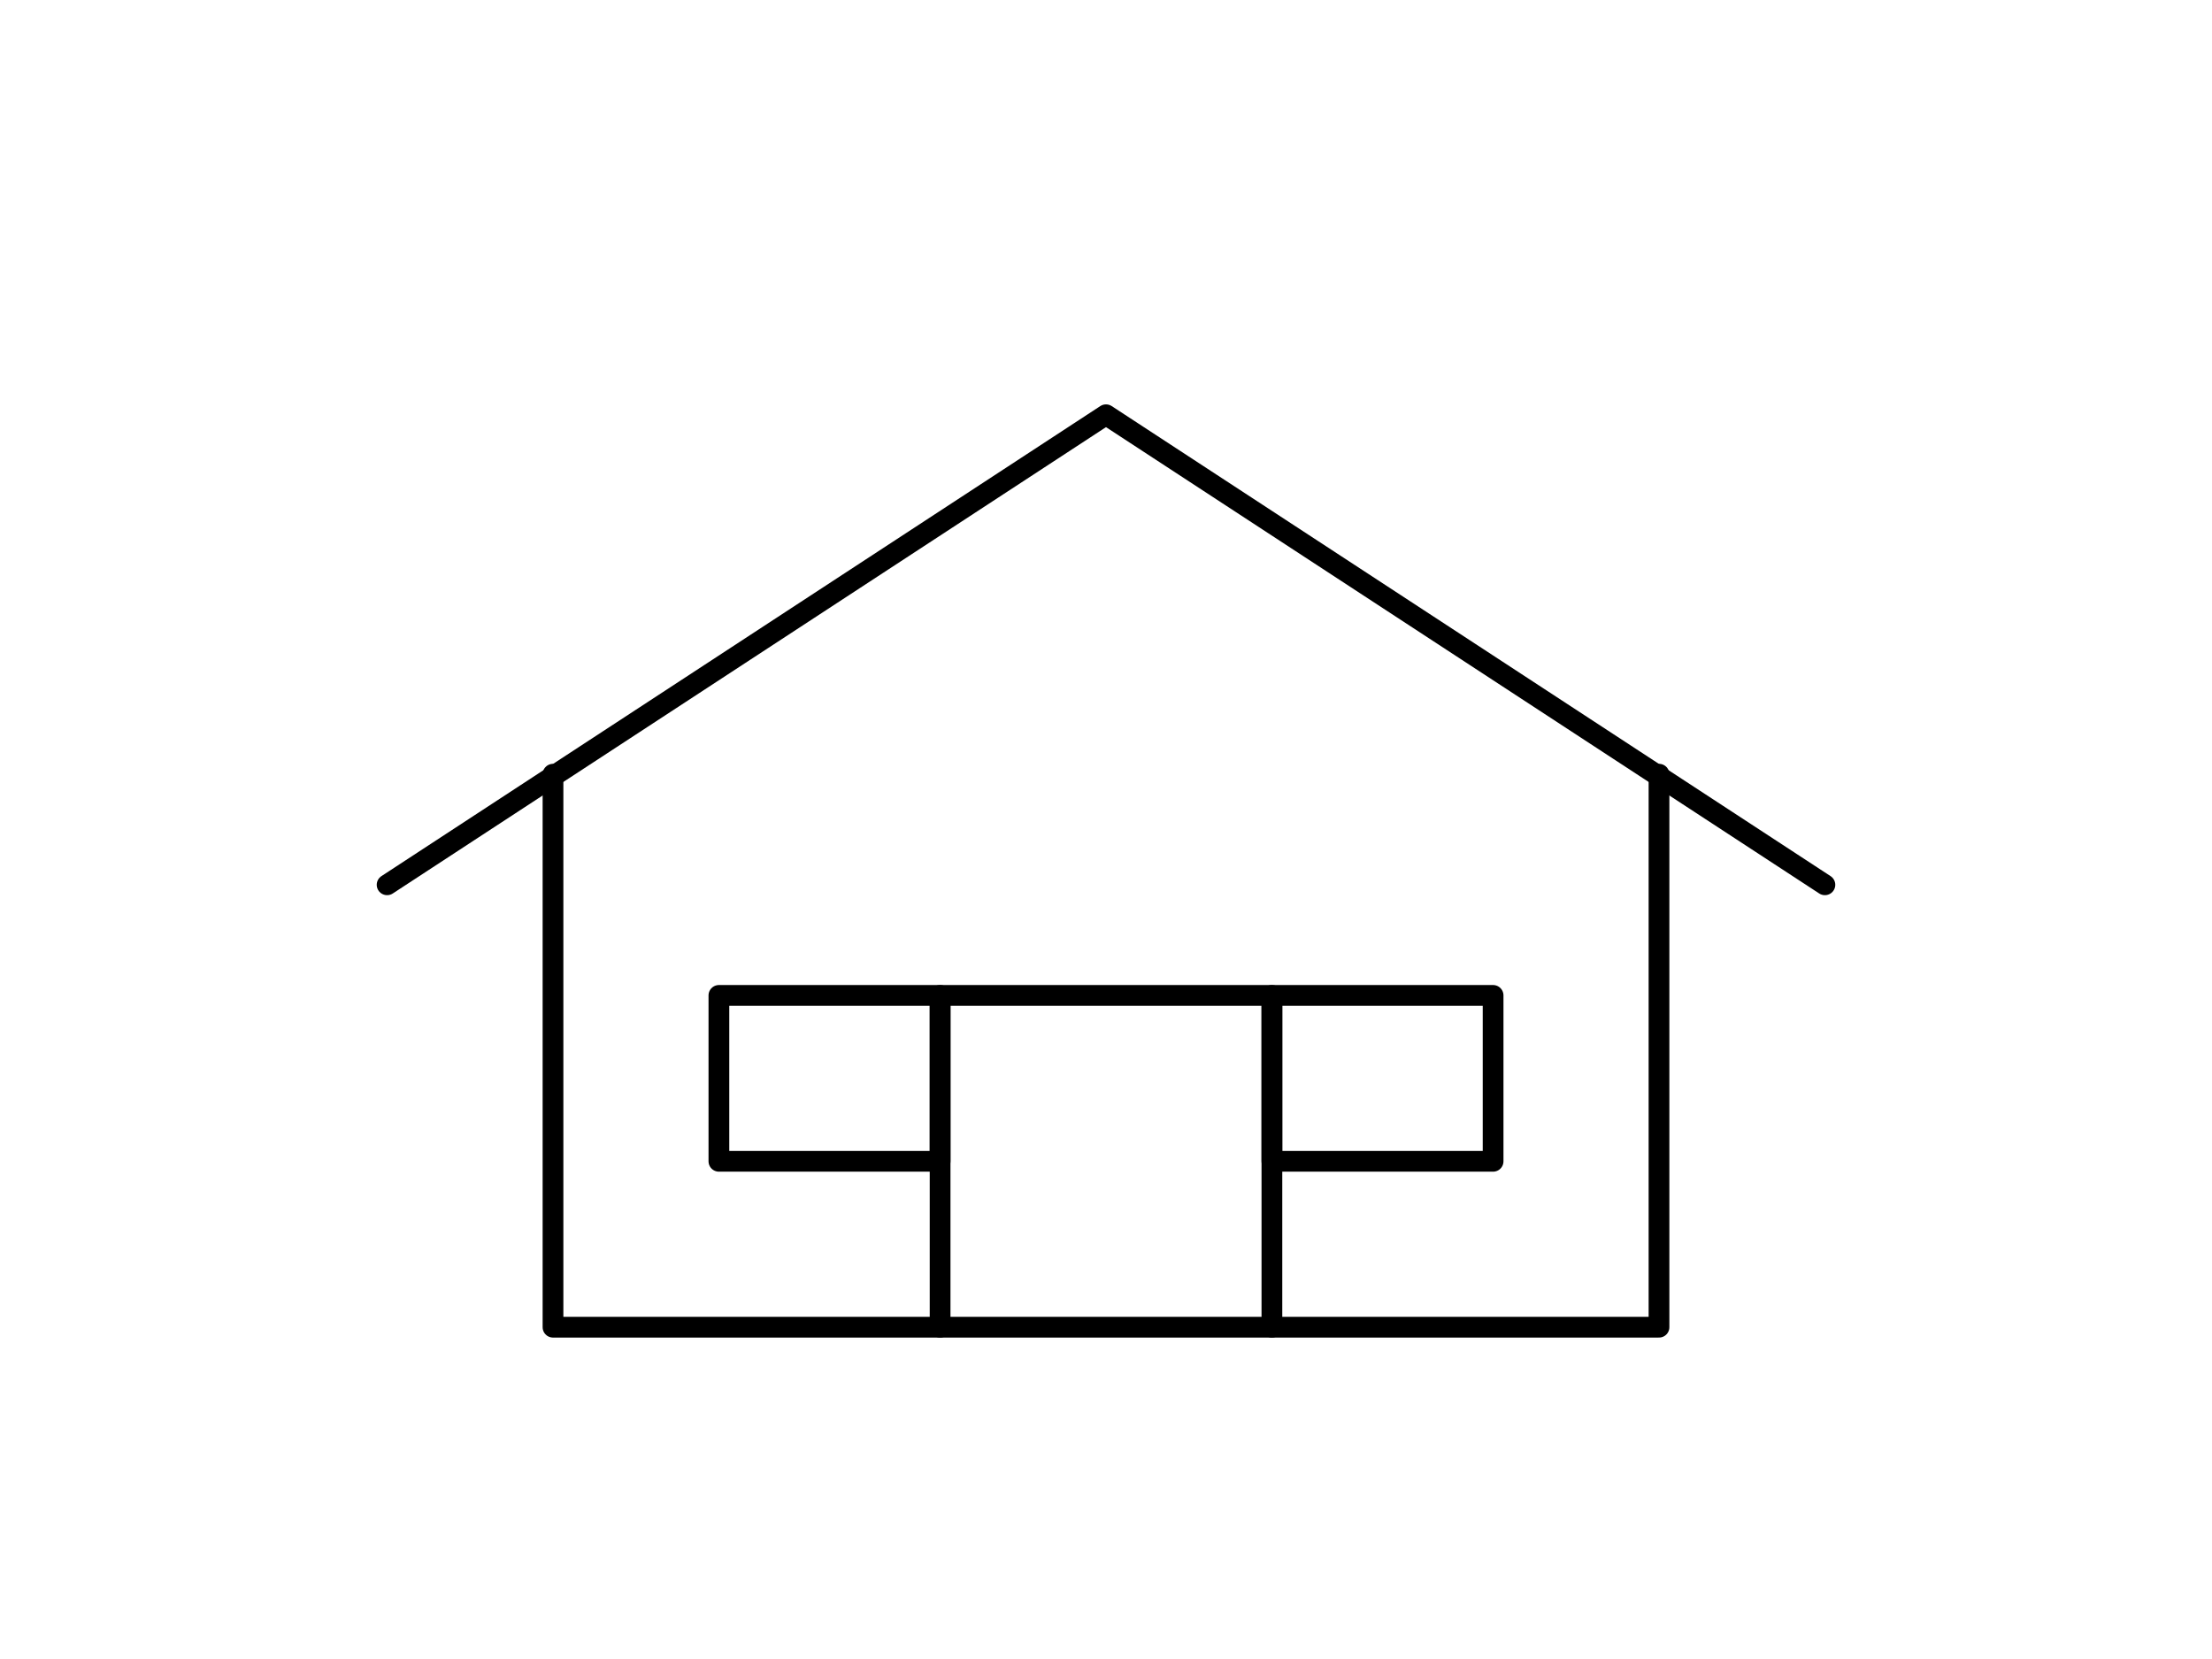
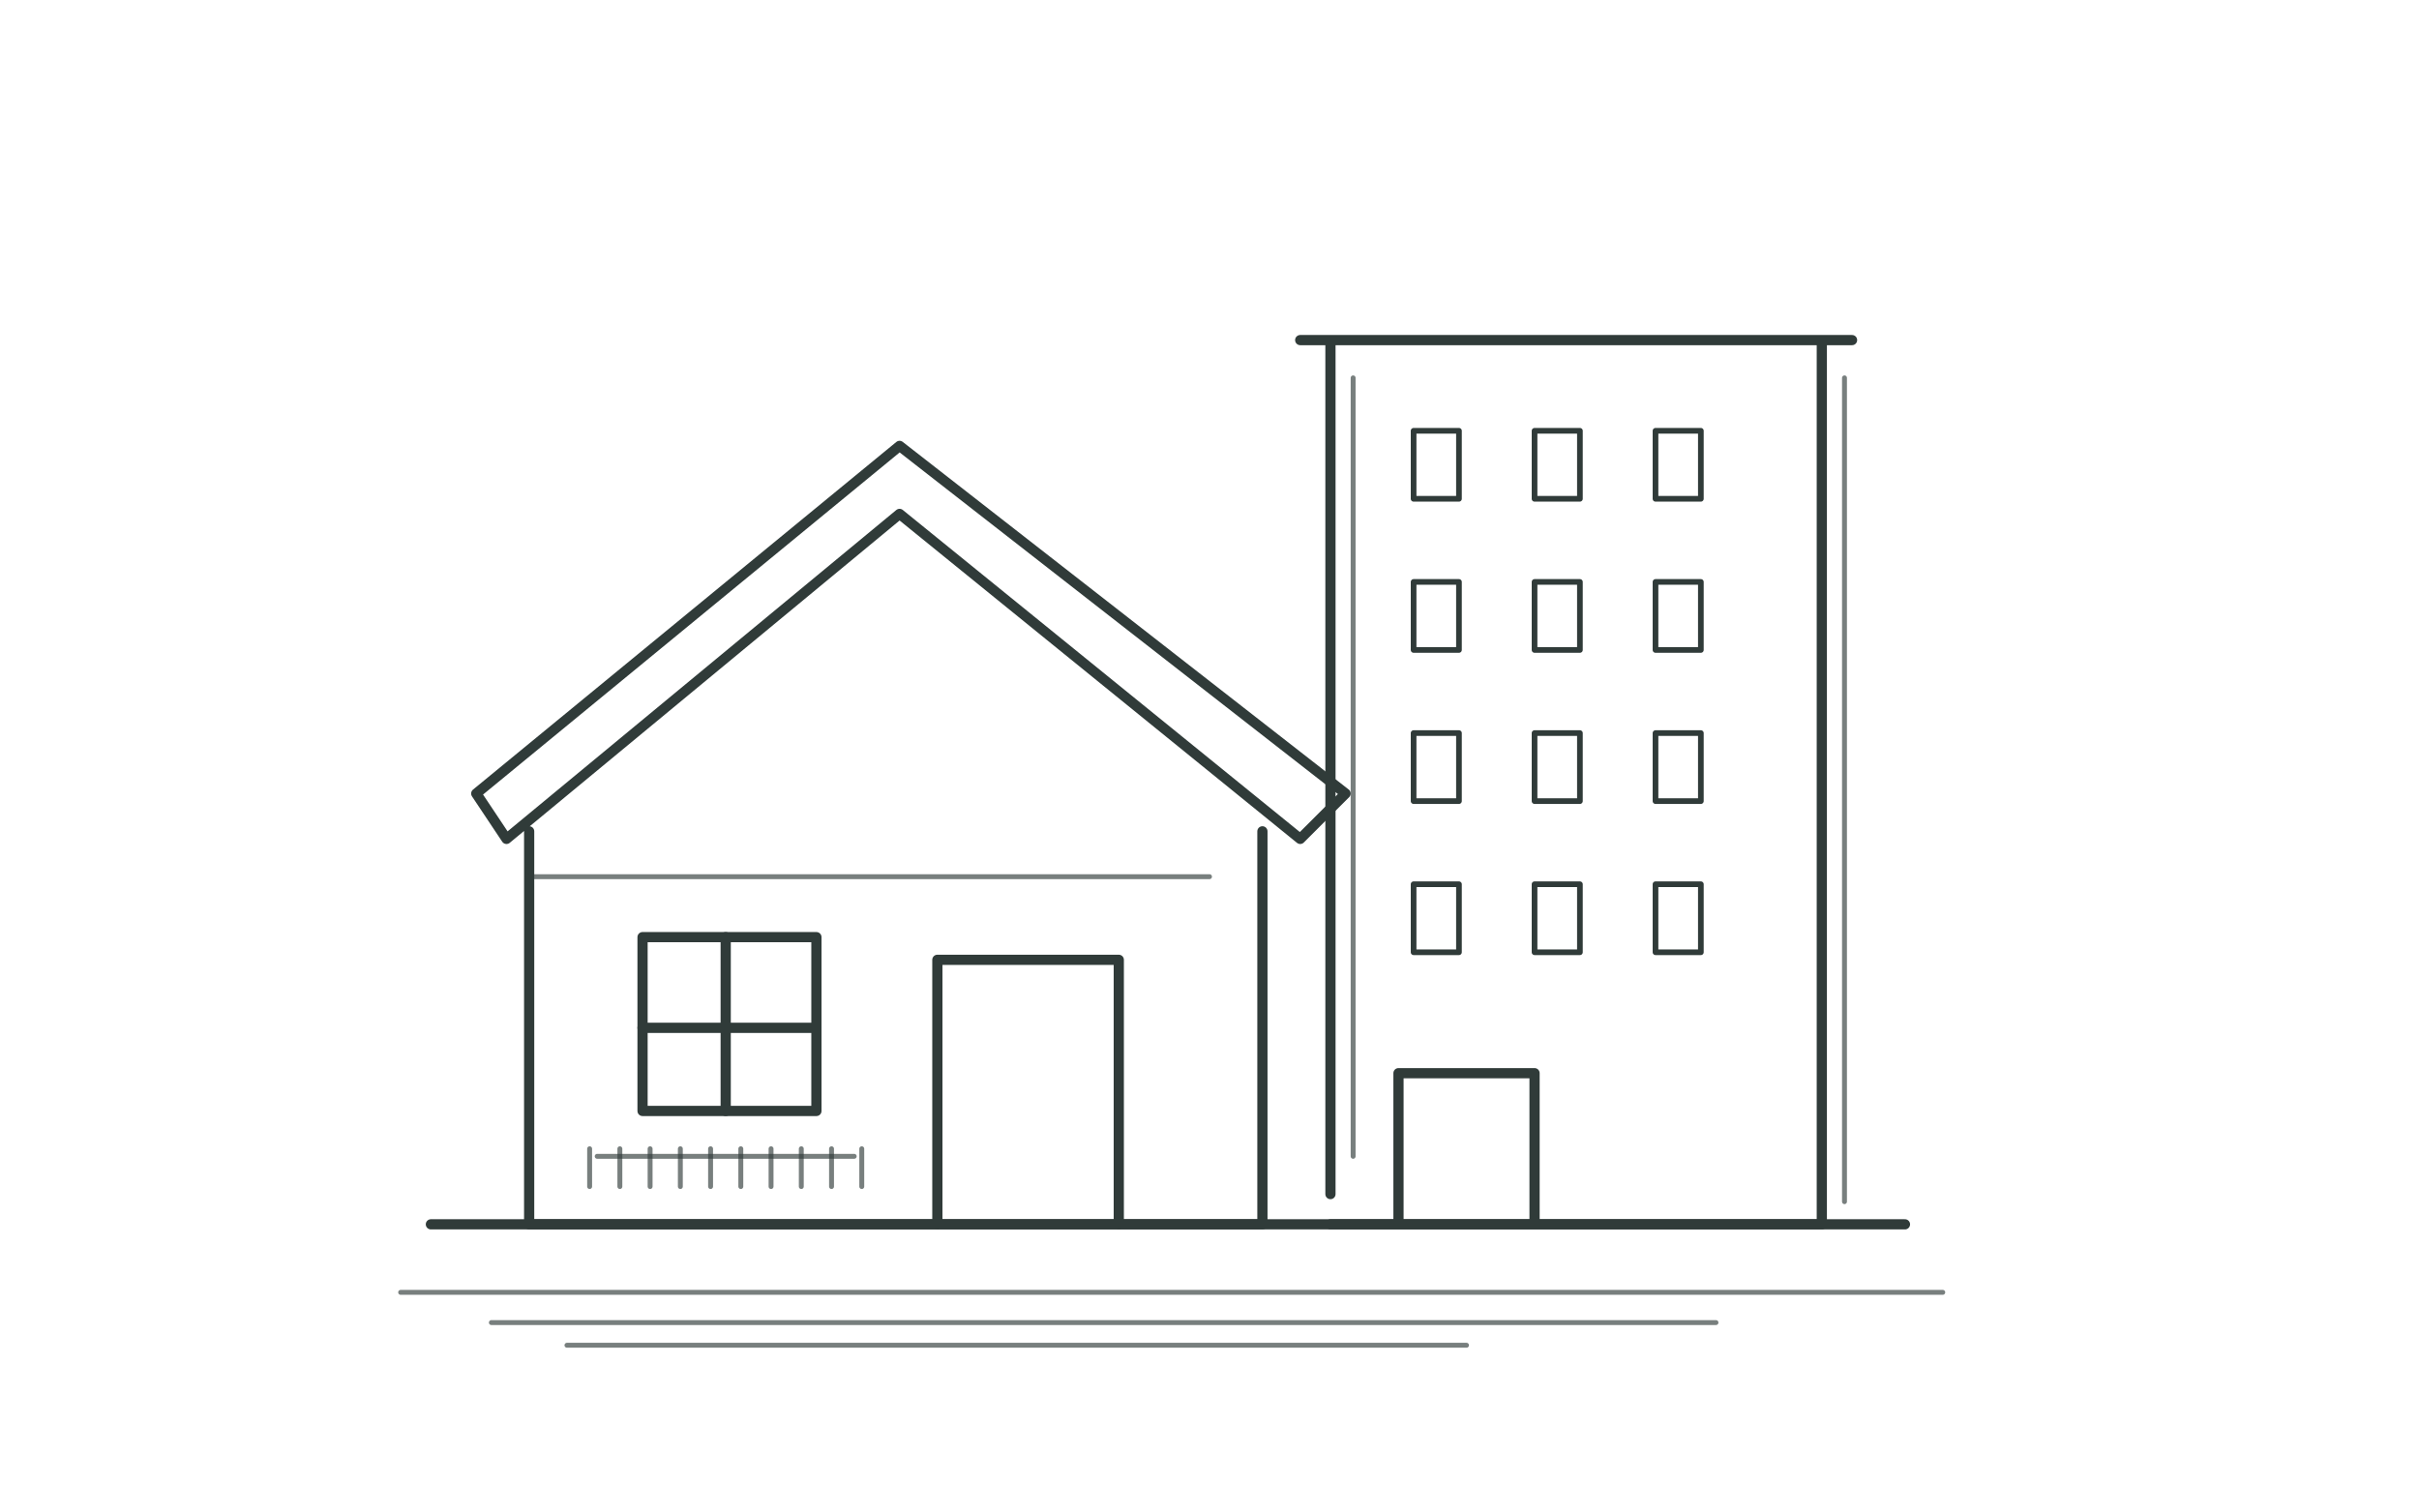
- <svg xmlns="http://www.w3.org/2000/svg" viewBox="0 0 160 120" fill="none" stroke="currentColor" stroke-width="1.5" stroke-linecap="round" stroke-linejoin="round" aria-hidden="true">
-   <path d="M28 64l52-34 52 34" />
-   <path d="M40 56v40h80V56" />
-   <path d="M68 96V72h24v24" />
-   <path d="M52 72h16v12H52z" />
-   <path d="M92 72h16v12H92z" />
+ <svg xmlns="http://www.w3.org/2000/svg" viewBox="0 0 320 200" fill="none" stroke="#303b39" stroke-width="1.35" stroke-linecap="round" stroke-linejoin="round">
+   <defs>
+     <pattern id="paper" width="1" height="1" patternUnits="userSpaceOnUse">
+       <rect width="1" height="1" fill="#f1f2ee" stroke="none" />
+     </pattern>
+   </defs>
+   <path d="M67 111l52-43 53 43M70 110v52h97v-52M63 105l56-46 59 46-6 6-53-43-52 43Z" />
+   <rect x="85" y="124" width="23" height="23" rx="0" />
+   <path d="M96 124v23m-11-11h23M124 162v-35h24v35" />
+   <path d="M176 158V45h65v117h-65M172 45h73M185 162v-20h18v20" />
+   <rect x="187" y="57" width="6" height="9" rx="0" stroke-width=".75" />
+   <rect x="203" y="57" width="6" height="9" rx="0" stroke-width=".75" />
+   <rect x="219" y="57" width="6" height="9" rx="0" stroke-width=".75" />
+   <rect x="187" y="77" width="6" height="9" rx="0" stroke-width=".75" />
+   <rect x="203" y="77" width="6" height="9" rx="0" stroke-width=".75" />
+   <rect x="219" y="77" width="6" height="9" rx="0" stroke-width=".75" />
+   <rect x="187" y="97" width="6" height="9" rx="0" stroke-width=".75" />
+   <rect x="203" y="97" width="6" height="9" rx="0" stroke-width=".75" />
+   <rect x="219" y="97" width="6" height="9" rx="0" stroke-width=".75" />
+   <rect x="187" y="117" width="6" height="9" rx="0" stroke-width=".75" />
+   <rect x="203" y="117" width="6" height="9" rx="0" stroke-width=".75" />
+   <rect x="219" y="117" width="6" height="9" rx="0" stroke-width=".75" />
+   <path d="M79 153h34M70 116h90" stroke-width=".65" opacity=".65" />
+   <path d="M57 162h195" />
+   <path d="M53 171h204m-192 4h162m-152 3h119" stroke-width=".65" opacity=".65" />
+   <path d="M78 157v-5" stroke-width=".65" opacity=".65" />
+   <path d="M82 157v-5" stroke-width=".65" opacity=".65" />
+   <path d="M86 157v-5" stroke-width=".65" opacity=".65" />
+   <path d="M90 157v-5" stroke-width=".65" opacity=".65" />
+   <path d="M94 157v-5" stroke-width=".65" opacity=".65" />
+   <path d="M98 157v-5" stroke-width=".65" opacity=".65" />
+   <path d="M102 157v-5" stroke-width=".65" opacity=".65" />
+   <path d="M106 157v-5" stroke-width=".65" opacity=".65" />
+   <path d="M110 157v-5" stroke-width=".65" opacity=".65" />
+   <path d="M114 157v-5" stroke-width=".65" opacity=".65" />
+   <path d="M179 50v103M244 50v109" stroke-width=".65" opacity=".65" />
</svg>
